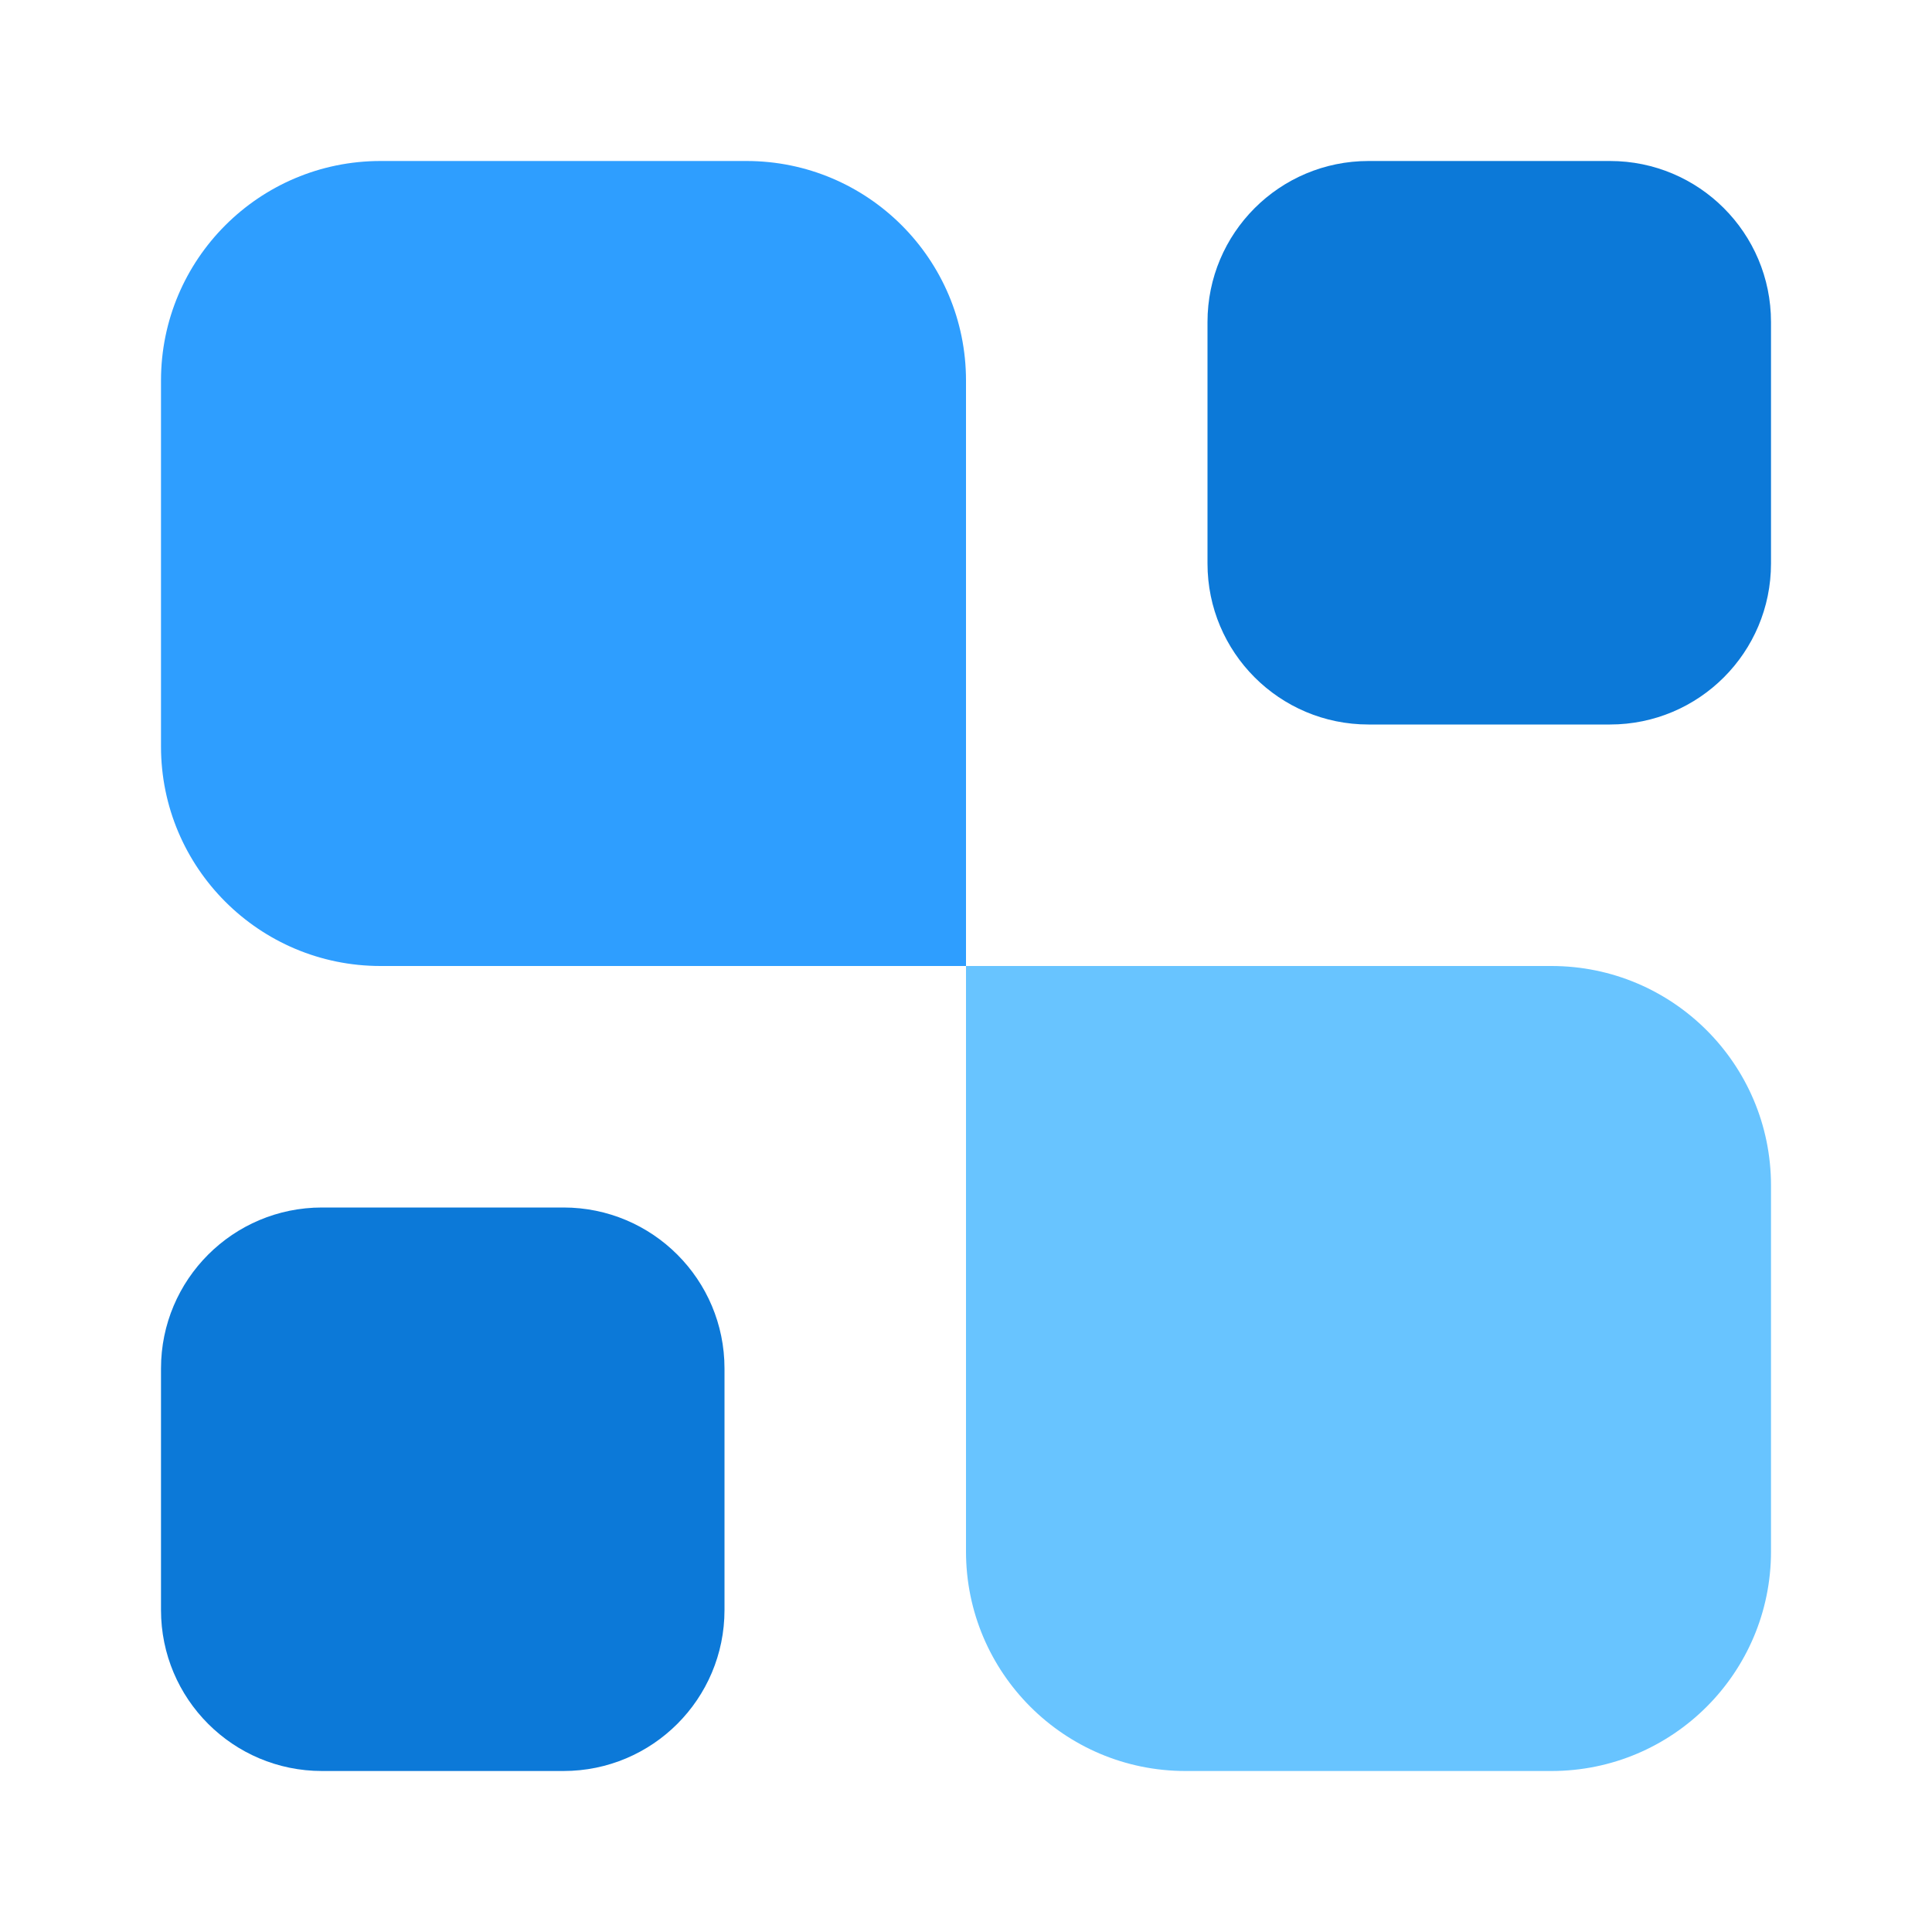
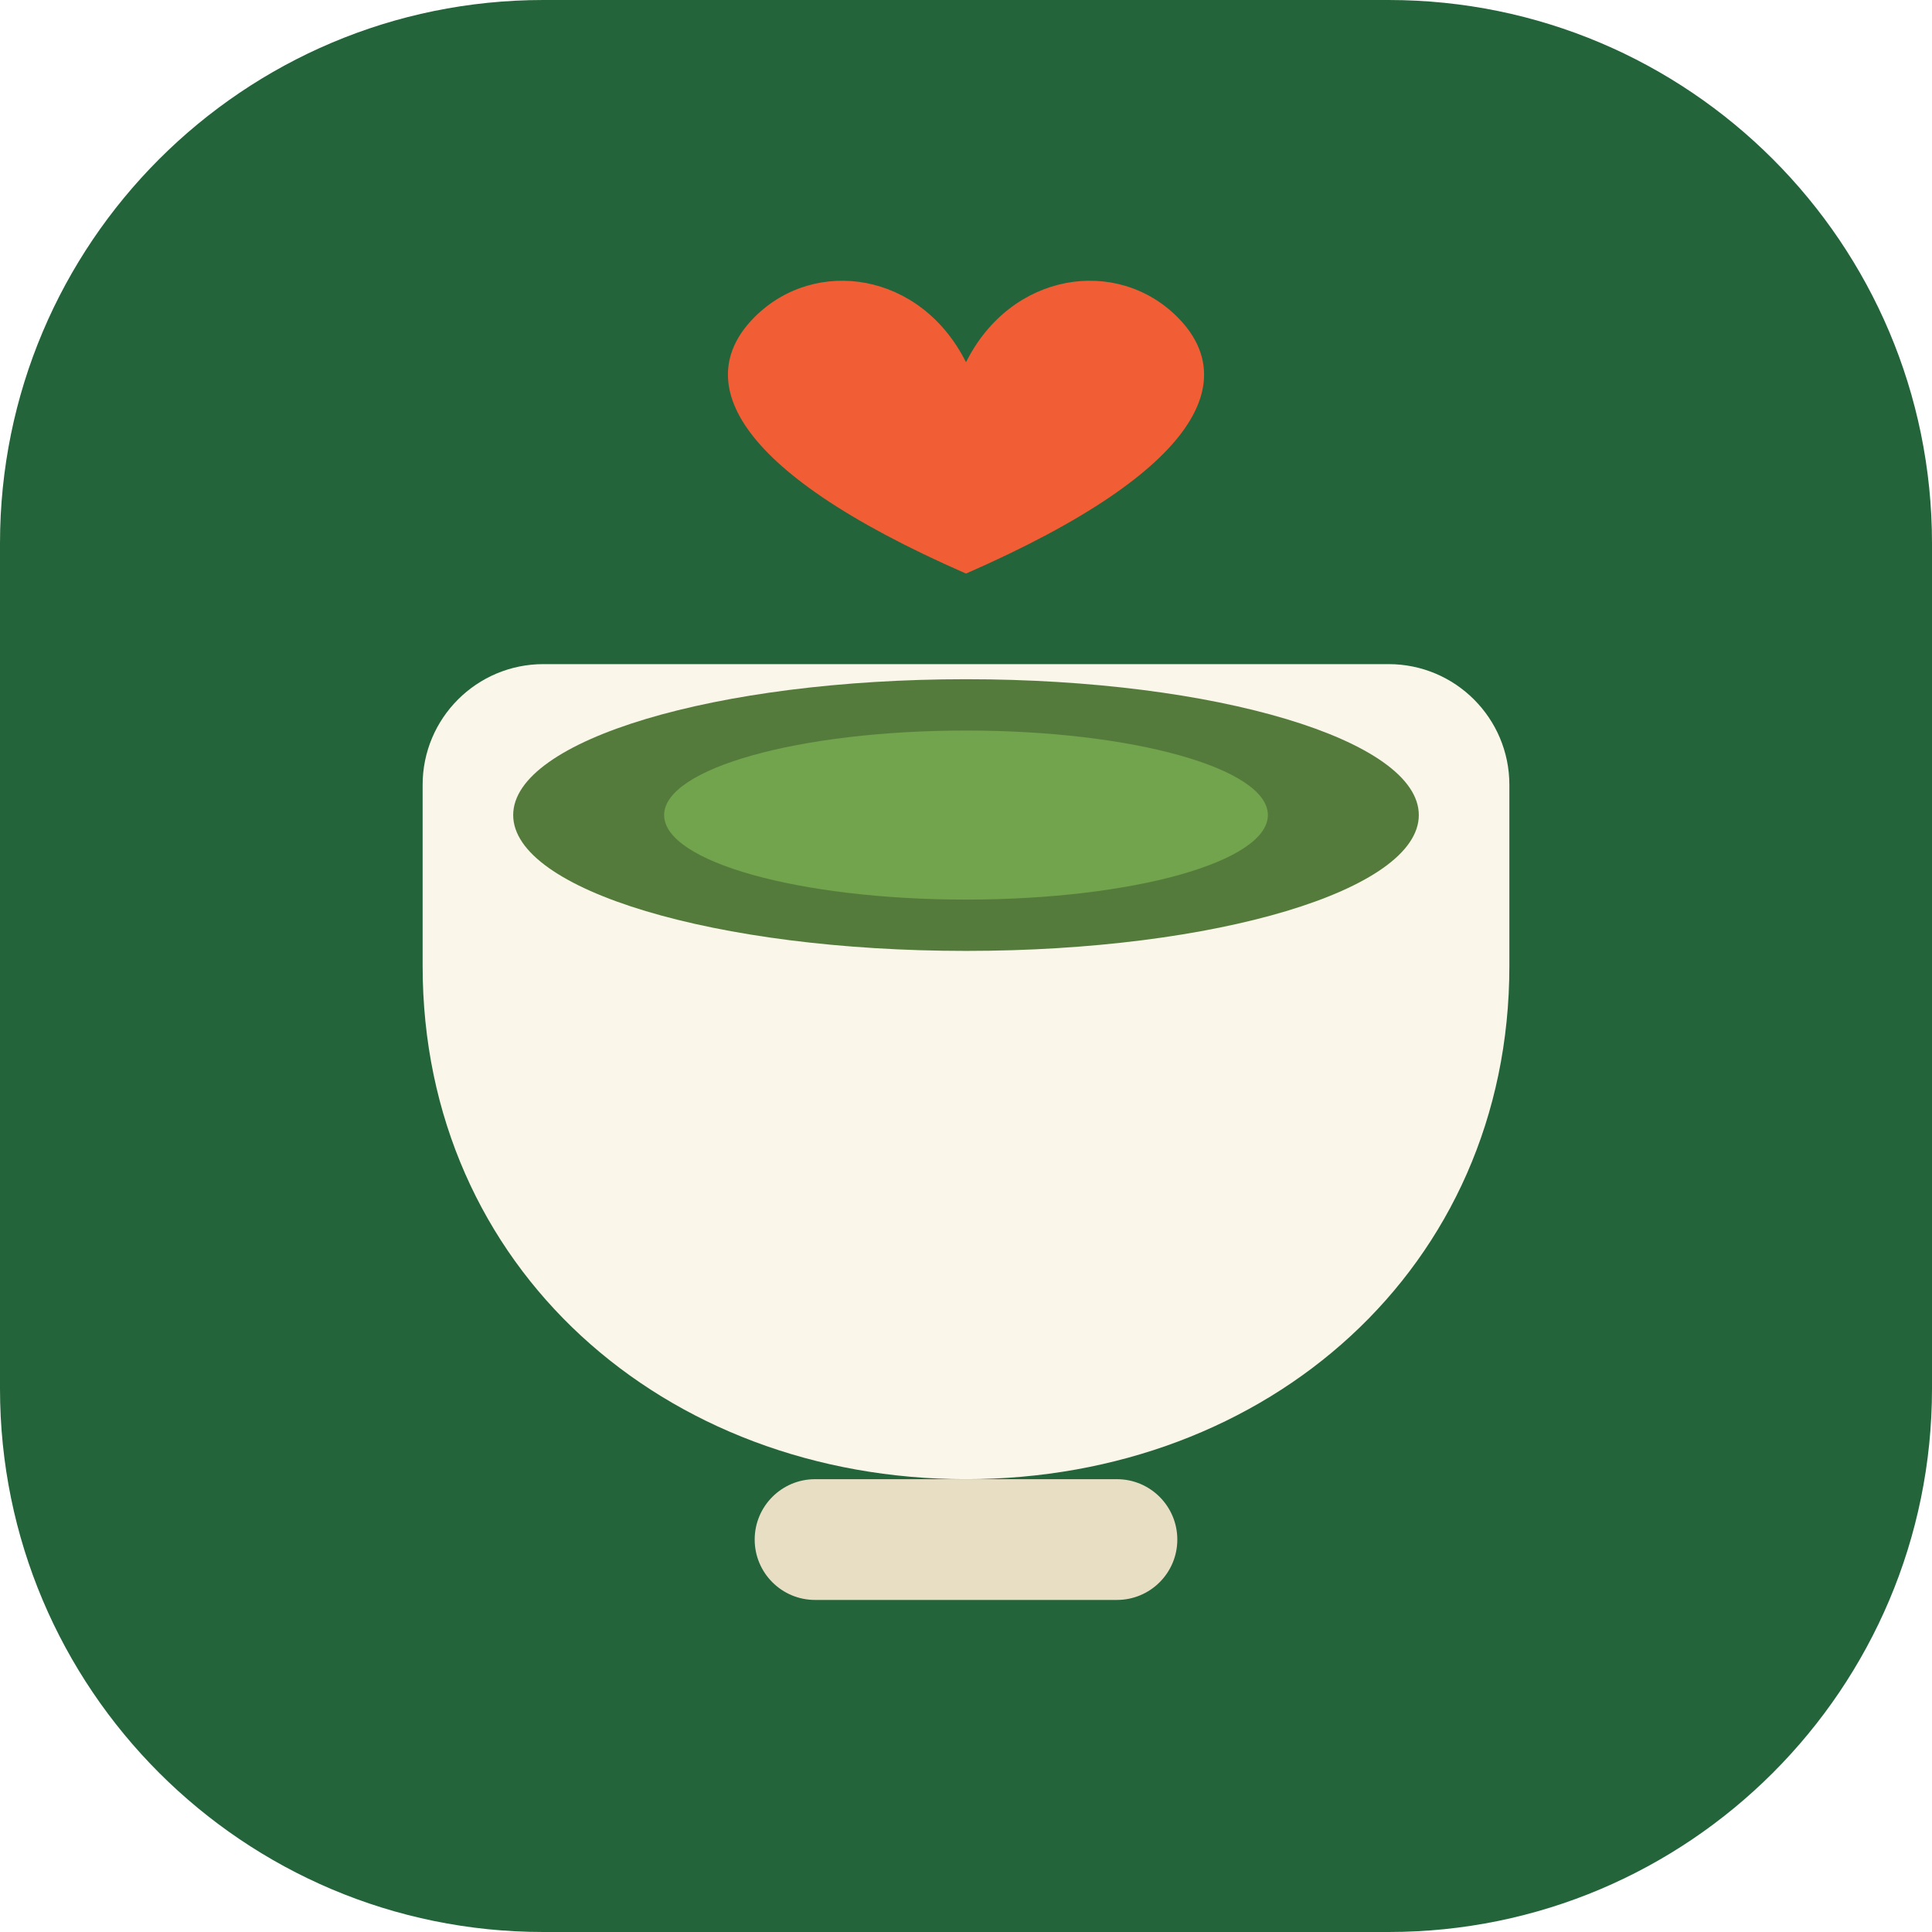
- <svg xmlns="http://www.w3.org/2000/svg" width="24" height="24" viewBox="0 0 24 24" fill="none">
-   <path d="M22 19.273C22 20.779 20.779 22 19.273 22H14.727C13.221 22 12 20.779 12 19.273V12H19.273C20.779 12 22 13.221 22 14.727V19.273Z" fill="#68C4FF" />
-   <path d="M20 2C21.105 2 22 2.895 22 4V7C22 8.105 21.105 9 20 9H17C15.895 9 15 8.105 15 7V4C15 2.895 15.895 2 17 2H20Z" fill="#0C79D8" />
-   <path d="M7 15C8.105 15 9 15.895 9 17V20C9 21.105 8.105 22 7 22H4C2.895 22 2 21.105 2 20V17C2 15.895 2.895 15 4 15H7Z" fill="#0C79D8" />
-   <path d="M12 12H4.727C3.221 12 2 10.779 2 9.273V4.727C2 3.221 3.221 2 4.727 2H9.273C10.779 2 12 3.221 12 4.727V12Z" fill="#2E9EFF" />
+ <svg xmlns="http://www.w3.org/2000/svg" viewBox="0 0 64 64" fill="none">
+   <rect width="64" height="64" rx="18" fill="#24643A" />
+   <path d="M14 26C14 23.791 15.791 22 18 22H46C48.209 22 50 23.791 50 26V32C50 42 42 49 32 49C22 49 14 42 14 32V26Z" fill="#FAF6E9" />
+   <ellipse cx="32" cy="27" rx="15" ry="4.5" fill="#557B3C" />
+   <ellipse cx="32" cy="27" rx="10" ry="2.8" fill="#72A34D" />
+   <rect x="25" y="49" width="14" height="4" rx="2" fill="#E8DEC4" />
+   <path d="M32 12C33.5 9 37 8.5 39 10.5C41 12.5 40 15.5 32 19C24 15.5 23 12.5 25 10.5C27 8.5 30.5 9 32 12Z" fill="#F15D35" />
</svg>
